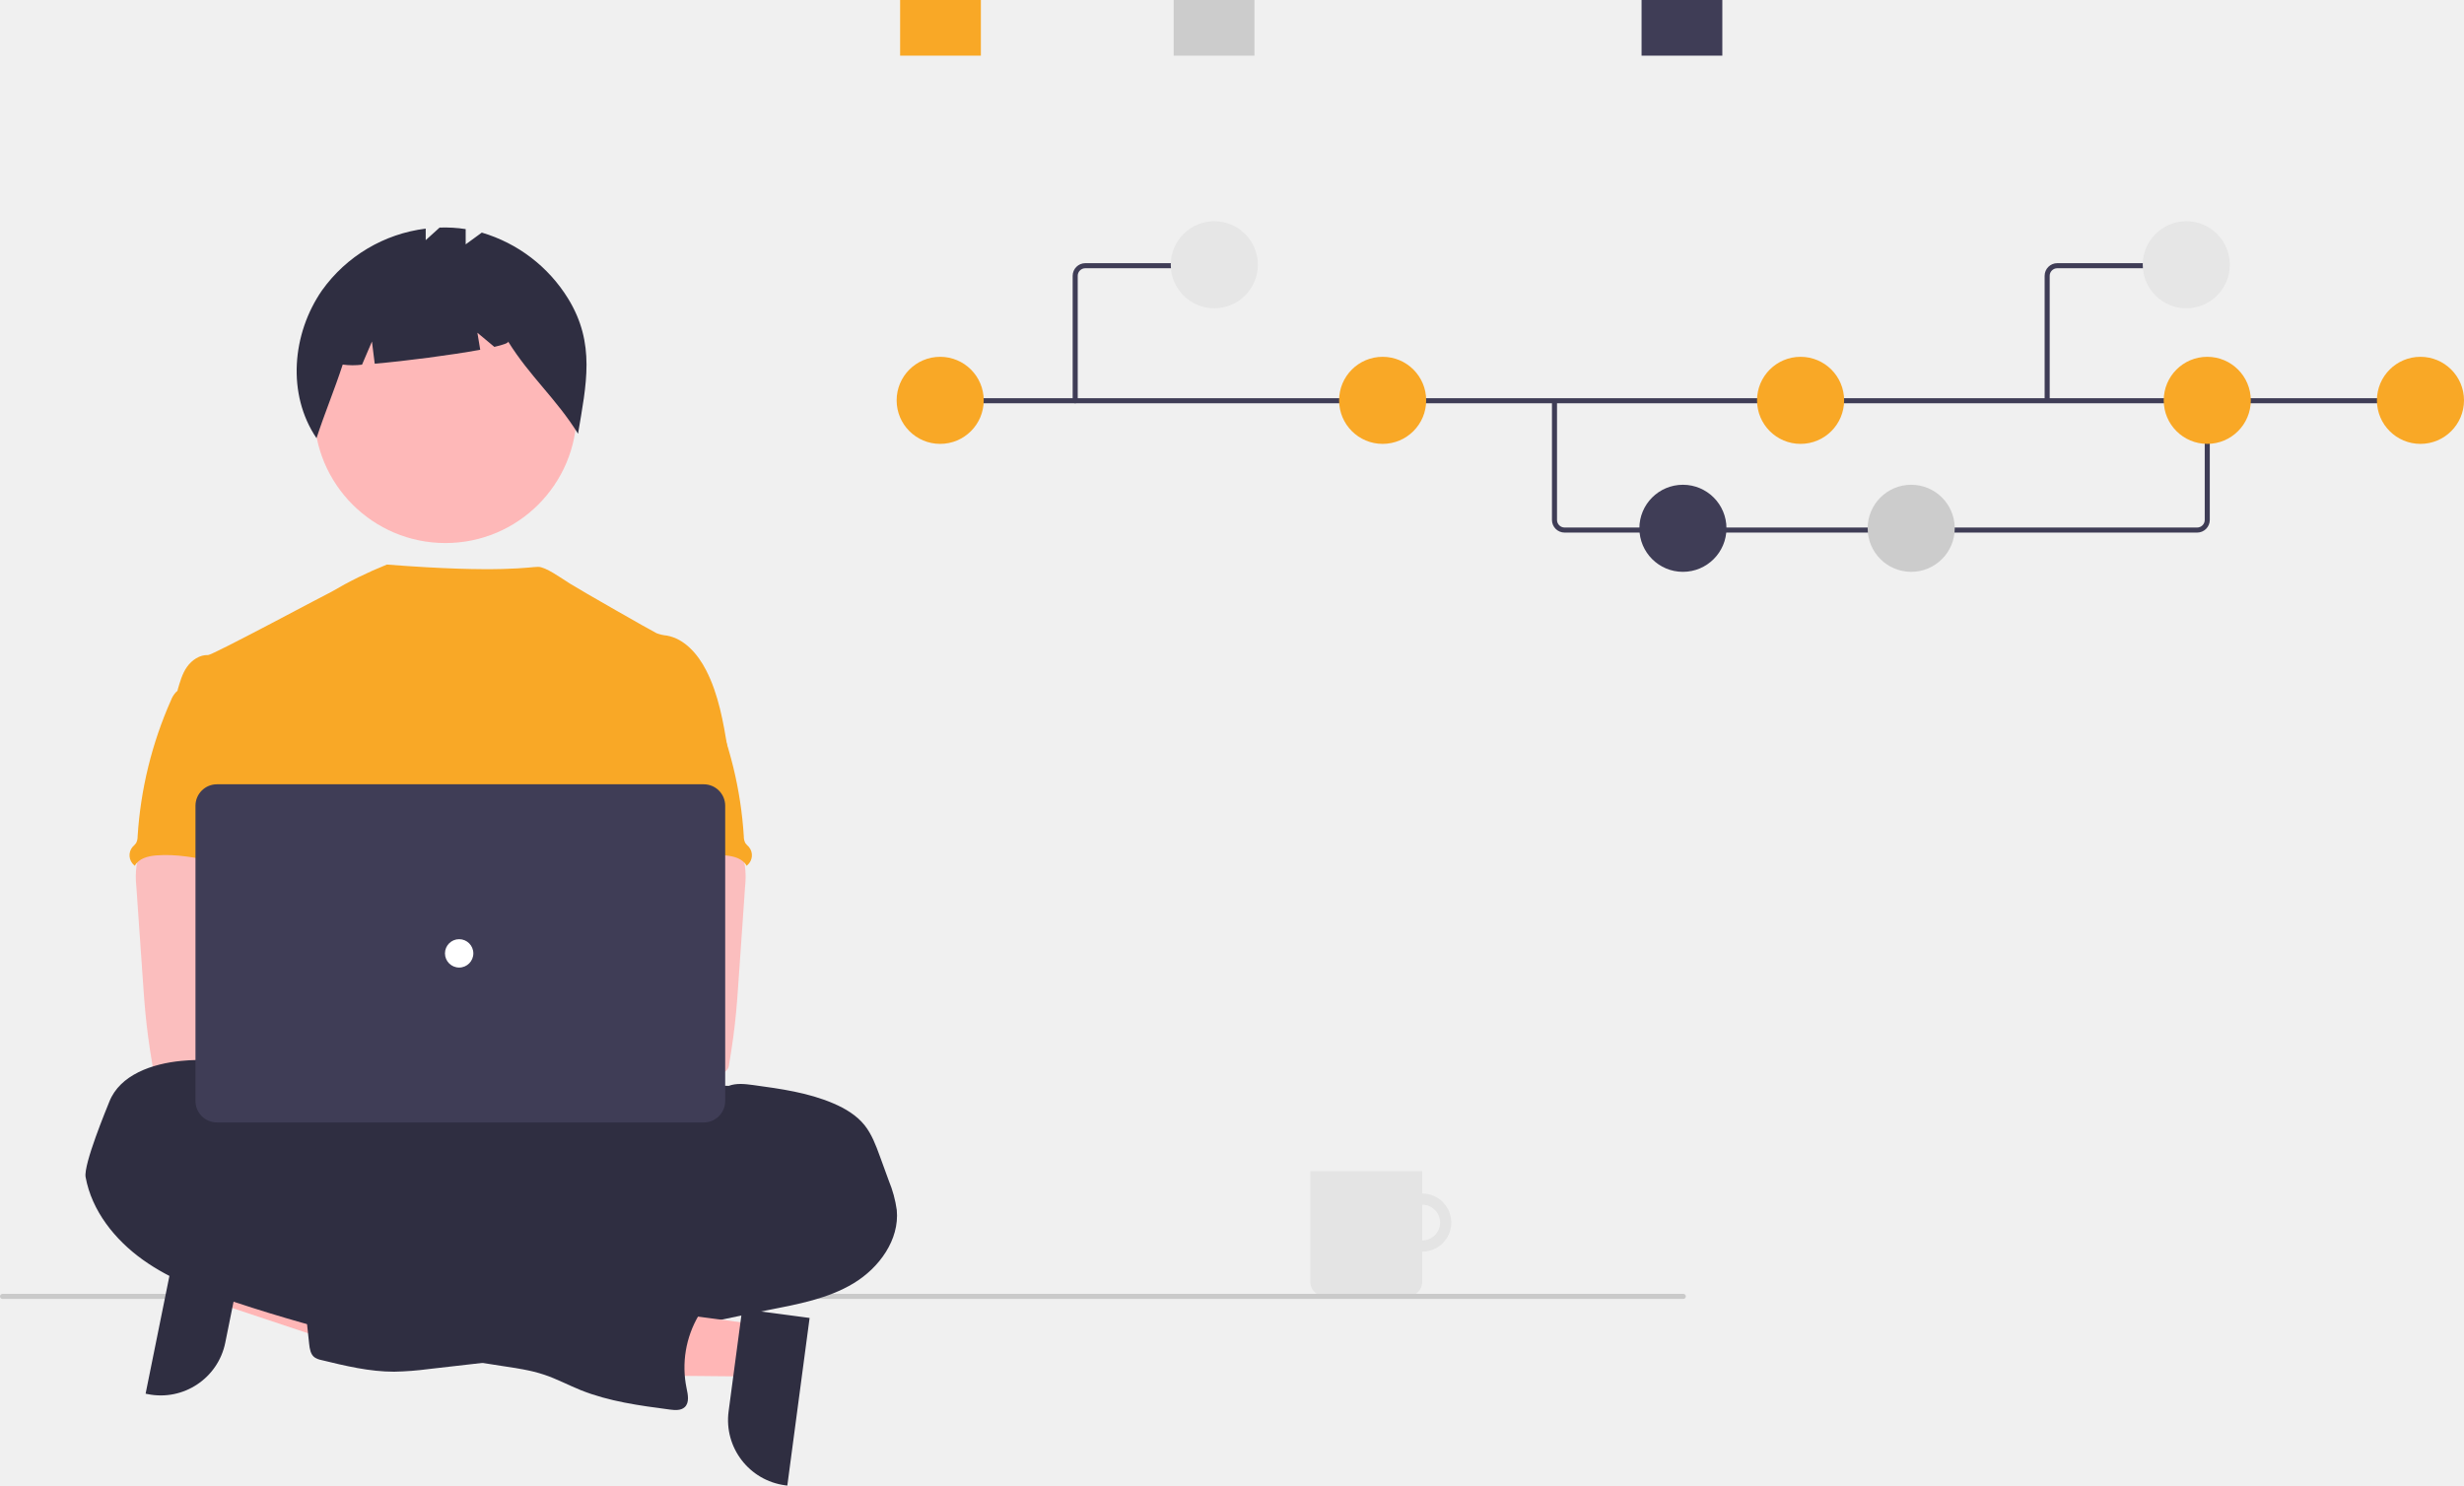
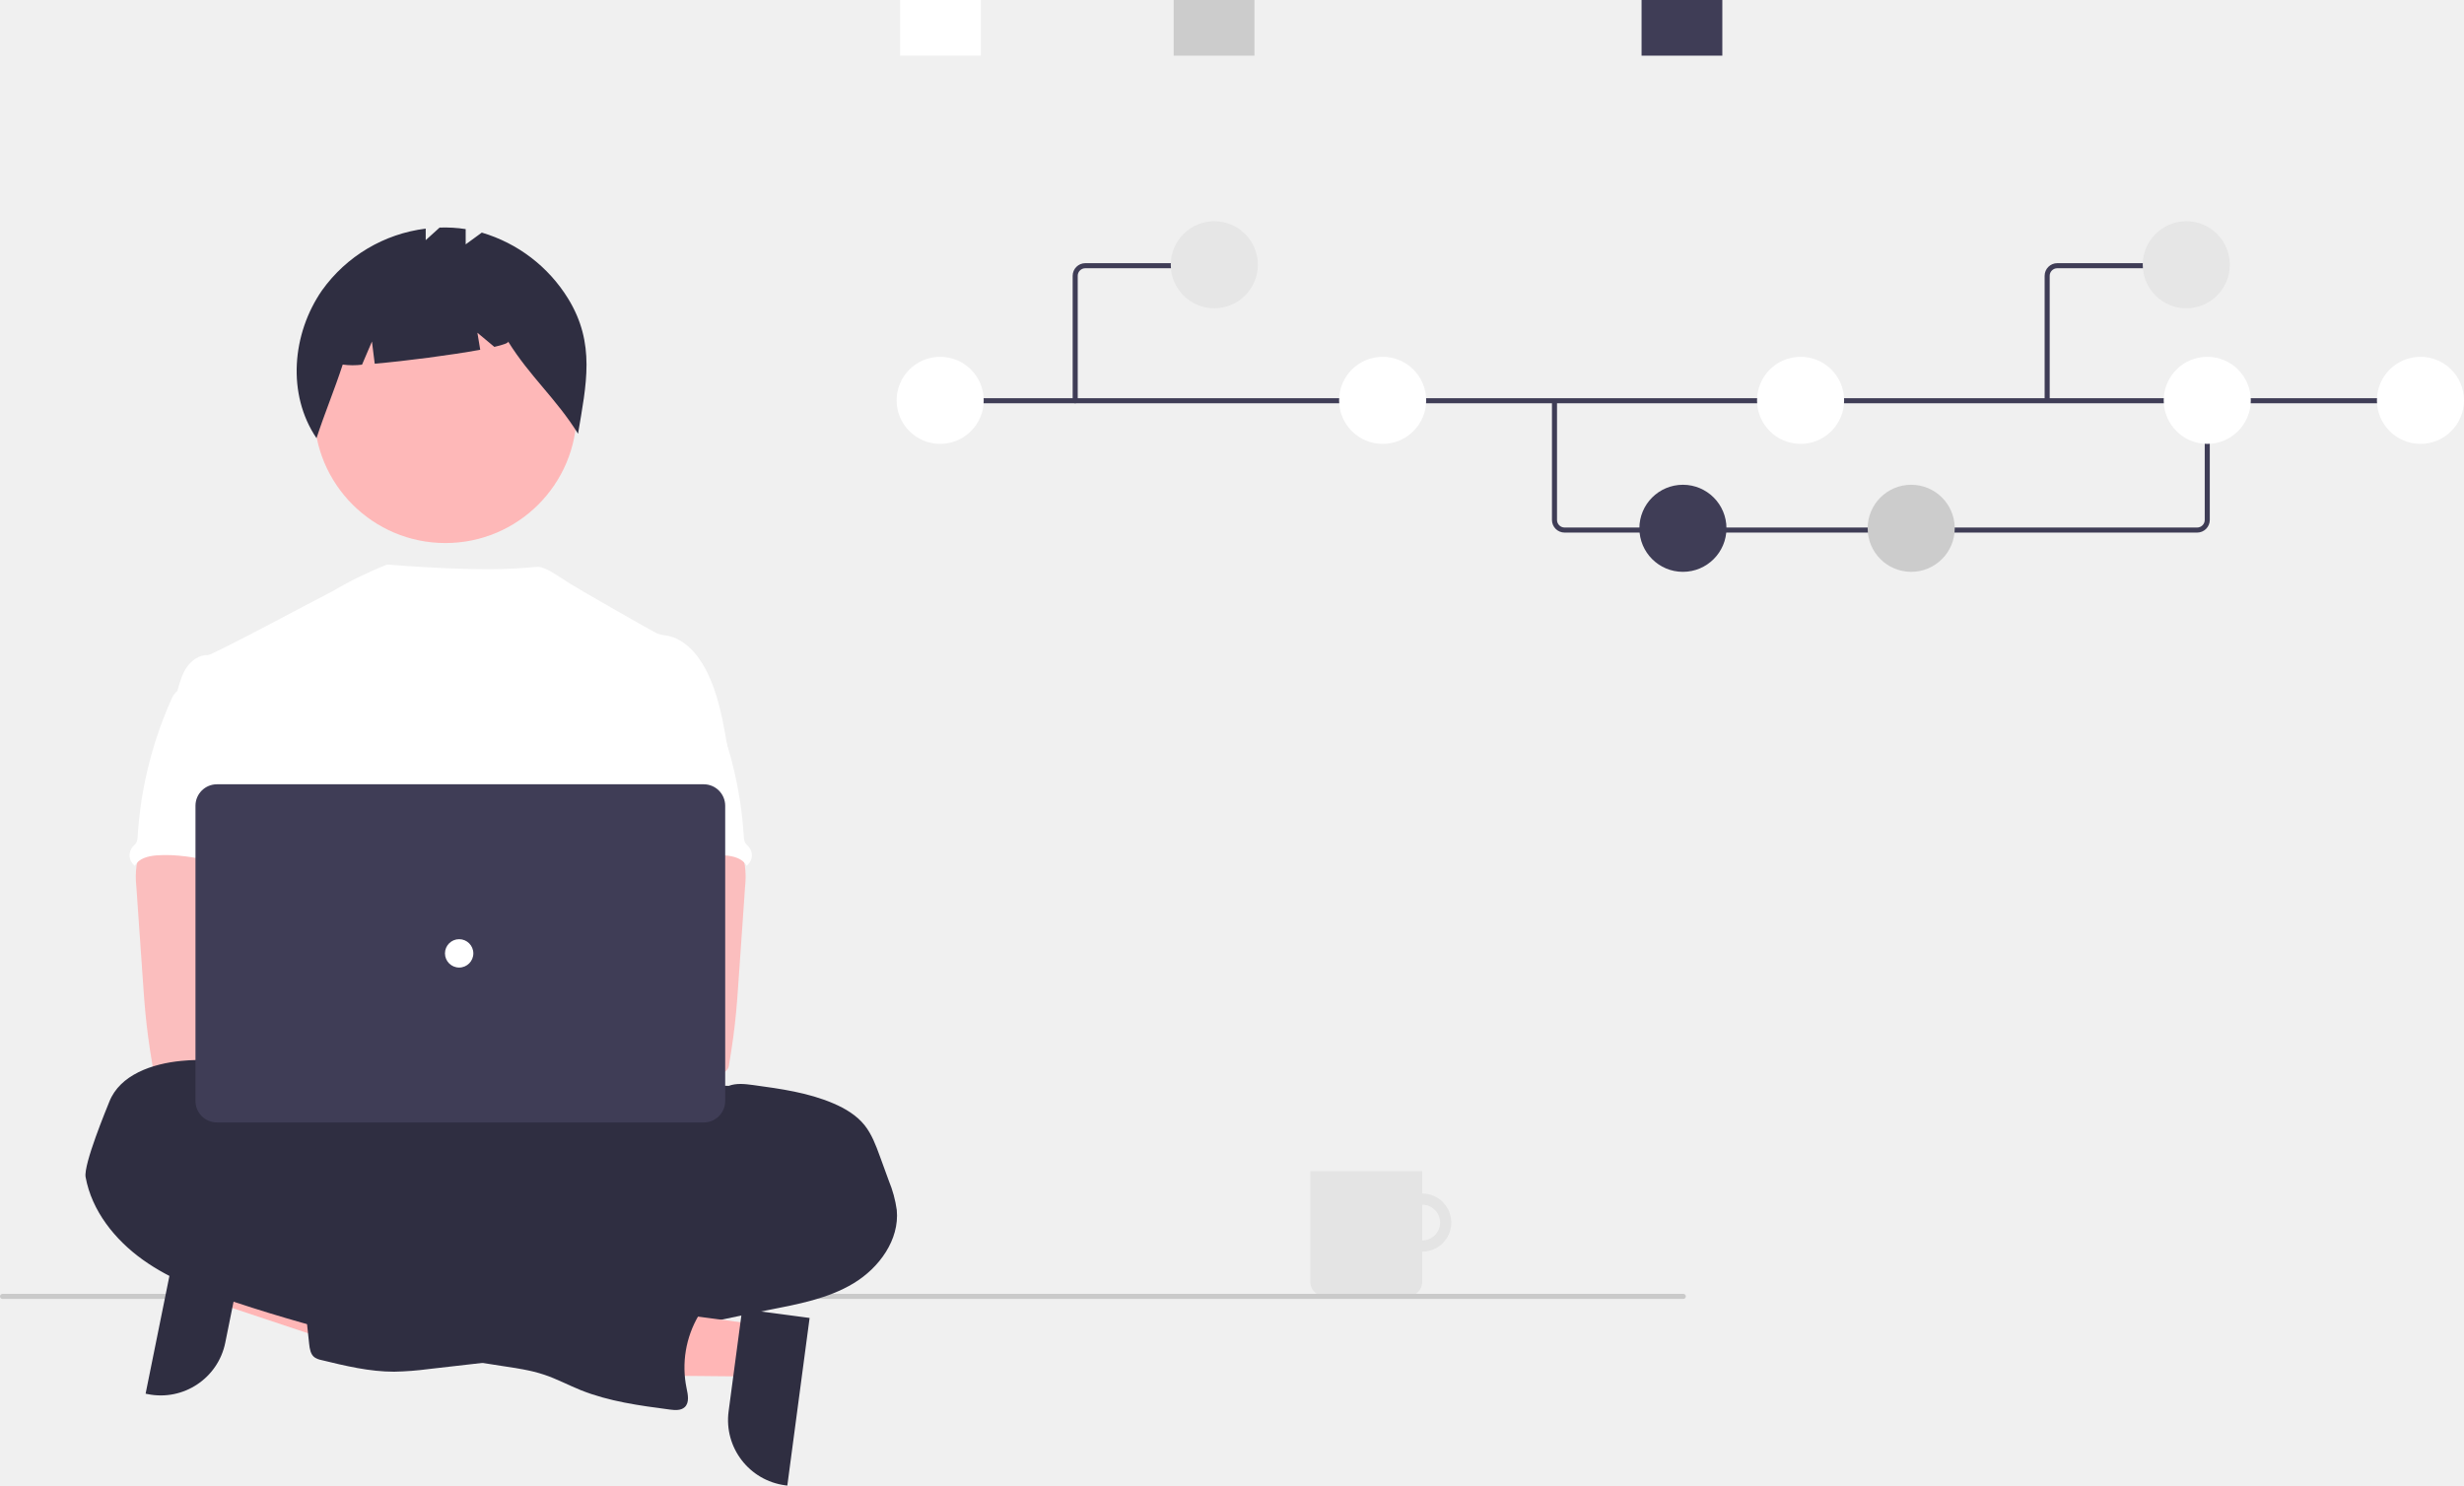
- <svg xmlns="http://www.w3.org/2000/svg" data-name="Layer 1" width="973.461" height="587.025" viewBox="0 0 973.461 587.025">
+ <svg xmlns="http://www.w3.org/2000/svg" width="973.461" height="587.025" viewBox="0 0 973.461 587.025" role="img" artist="Katerina Limpitsouni" source="https://undraw.co/">
  <g id="f9b32178-6d95-472d-b482-6662972666de" data-name="Group 100">
-     <path id="f4b94a19-cbe0-459a-95a6-6ea3b3d72055-608" data-name="Path 1465" d="M675.147,628.1a11.49,11.49,0,1,0,11.49,11.49h0A11.49,11.49,0,0,0,675.147,628.1Zm0,18.561a7.071,7.071,0,1,1,7.071-7.071v0A7.071,7.071,0,0,1,675.147,646.661Z" transform="translate(-113.2693 -156.4874)" fill="#e4e4e4" />
-     <path id="abc0e0b3-f22e-4bee-9929-c6879640924e-609" data-name="Path 1467" d="M630.954,619.261h44.193v43.739a5.757,5.757,0,0,1-5.757,5.757h-32.679a5.757,5.757,0,0,1-5.757-5.757V619.261Z" transform="translate(-113.2693 -156.4874)" fill="#e4e4e4" />
+     <path id="f4b94a19-cbe0-459a-95a6-6ea3b3d72055-156" data-name="Path 1465" d="M675.147,628.1a11.49,11.49,0,1,0,11.49,11.49h0A11.49,11.49,0,0,0,675.147,628.1Zm0,18.561a7.071,7.071,0,1,1,7.071-7.071v0A7.071,7.071,0,0,1,675.147,646.661Z" transform="translate(-113.2693 -156.4874)" fill="#e4e4e4" />
+     <path id="abc0e0b3-f22e-4bee-9929-c6879640924e-157" data-name="Path 1467" d="M630.954,619.261h44.193v43.739a5.757,5.757,0,0,1-5.757,5.757h-32.679a5.757,5.757,0,0,1-5.757-5.757V619.261Z" transform="translate(-113.2693 -156.4874)" fill="#e4e4e4" />
  </g>
-   <path id="e24b6f19-a0a0-4e73-9cfc-bbb7635ad236-610" data-name="Path 944" d="M778.403,669.758h-664.237a1.006,1.006,0,0,1,0-2h664.237a1.006,1.006,0,0,1,0,2Z" transform="translate(-113.2693 -156.4874)" fill="#cacaca" />
+   <path id="e24b6f19-a0a0-4e73-9cfc-bbb7635ad236-158" data-name="Path 944" d="M778.403,669.758h-664.237a1.006,1.006,0,0,1,0-2h664.237a1.006,1.006,0,0,1,0,2Z" transform="translate(-113.2693 -156.4874)" fill="#cacaca" />
  <polygon points="89.41 494.381 85.302 514.694 161.695 540.208 167.759 510.228 89.41 494.381" fill="#ffb6b6" />
  <path d="M210.36,647.029l-8.091,40.003-0.0.002a26.011,26.011,0,0,1-30.65,20.335l-.828-.168,13.248-65.496Z" transform="translate(-113.2693 -156.4874)" fill="#2f2e41" />
  <circle id="fd4e5ab9-ffc8-4bbb-9267-3af70c31dae1" data-name="Ellipse 276" cx="175.979" cy="162.713" r="51.871" fill="#feb8b8" />
-   <path id="a8c9bbe2-1461-49cf-8211-f8d251166dc5-611" data-name="Path 1461" d="M337.697,274.45a59.907,59.907,0,0,0-34.081-26.052l-6.368,4.647v-6.034a55.143,55.143,0,0,0-10.3-.6l-5.494,4.971v-4.558a59.335,59.335,0,0,0-40.932,24.347c-11.931,17.2-13.945,41.129-2.21,58.467,3.221-9.9,7.131-19.189,10.353-29.088a29.299,29.299,0,0,0,7.633.037l3.919-9.145,1.095,8.758c12.148-1.058,30.166-3.382,41.682-5.511l-1.12-6.719,6.7,5.583c3.528-.812,5.623-1.549,5.45-2.112,8.565,13.808,19.047,22.627,27.611,36.435C344.888,308.406,348.632,292.217,337.697,274.45Z" transform="translate(-113.2693 -156.4874)" fill="#2f2e41" />
+   <path id="a8c9bbe2-1461-49cf-8211-f8d251166dc5-159" data-name="Path 1461" d="M337.697,274.45a59.907,59.907,0,0,0-34.081-26.052l-6.368,4.647v-6.034a55.143,55.143,0,0,0-10.3-.6l-5.494,4.971v-4.558a59.335,59.335,0,0,0-40.932,24.347c-11.931,17.2-13.945,41.129-2.21,58.467,3.221-9.9,7.131-19.189,10.353-29.088a29.299,29.299,0,0,0,7.633.037l3.919-9.145,1.095,8.758c12.148-1.058,30.166-3.382,41.682-5.511l-1.12-6.719,6.7,5.583c3.528-.812,5.623-1.549,5.45-2.112,8.565,13.808,19.047,22.627,27.611,36.435C344.888,308.406,348.632,292.217,337.697,274.45Z" transform="translate(-113.2693 -156.4874)" fill="#2f2e41" />
  <ellipse id="f6be96d1-713f-4c17-812c-ecd79c56fe95" data-name="Ellipse 260" cx="192.856" cy="464.787" rx="133.56" ry="37.359" fill="#2f2e41" />
-   <path d="M400.808,452.588c-1.784-10.731-3.624-21.668-8.611-31.335-3.278-6.332-8.481-12.366-15.495-13.618a14.99,14.99,0,0,1-4.035-.934c-2.055-.99-29.673-16.756-34.063-19.502-3.769-2.357-9.719-6.722-12.719-6.722-3.018-.066-14.591,2.627-59.76-.904a163.141,163.141,0,0,0-22.01,10.822c-.146-.096-46.882,25.001-48.638,24.935-3.325-.14-6.416,1.989-8.322,4.67-1.906,2.681-2.8,6-3.736,9.209,10.208,22.733,19.548,45.495,29.757,68.228a5.821,5.821,0,0,1,.738,2.8,6.834,6.834,0,0,1-1.27,2.8c-5.006,8.042-4.847,18.157-4.3,27.609.547,9.452,1.224,19.436-3,27.908-1.149,2.326-2.643,4.455-3.736,6.781-2.559,5.268-3.484,22.117-1.989,27.777l187.267,5.365C382.86,587.409,400.808,452.588,400.808,452.588Z" transform="translate(-113.2693 -156.4874)" fill="#f9a826" />
-   <path id="eb41f72e-aba6-4a16-bf55-c7027d2f1a4b-612" data-name="Path 1421" d="M167.233,498.445a33.063,33.063,0,0,0-.112,8.154l2.684,38.546c.252,3.633.5,7.257.841,10.881.644,7.033,1.606,14.01,2.8,20.977a3.736,3.736,0,0,0,3.829,3.633c11.815,2.5,24.022,2.4,36.08,1.719,18.4-1.027,65.474-2.97,68.35-6.706s1.2-9.779-2.55-12.8-65.871-10.386-65.871-10.386c.607-4.81,2.438-9.34,4.175-13.907,3.12-8.1,6.034-16.466,6.09-25.143s-3.213-17.8-10.321-22.771c-5.847-4.081-13.375-4.838-20.5-4.67-5.184.149-14.141-1.093-18.876.934C170.105,488.556,167.933,494.776,167.233,498.445Z" transform="translate(-113.2693 -156.4874)" fill="#fbbebe" />
-   <path id="a363f2f7-2464-40a1-ad01-344825aa0b75-613" data-name="Path 1423" d="M401.141,585.578c3.11-1.186,6.538-.757,9.872-.308,10.732,1.466,21.622,2.97,31.569,7.257,4.67,2,9.116,4.67,12.273,8.6,2.8,3.54,4.436,7.874,5.987,12.142l3.587,9.826a47.3,47.3,0,0,1,3.129,11.516c1.121,11.759-6.921,22.845-17.036,28.954s-22.023,8.284-33.624,10.563-23.247,4.8-34.8,7.472a140.086,140.086,0,0,1-16.373,3.222c-12.366,1.4-25.292-.663-37.042,3.428-4.67,1.635-9.256,4.063-14.1,5.193a87.745,87.745,0,0,1-9.751,1.485l-22.238,2.54a121.313,121.313,0,0,1-13.636,1.046c-9.713,0-19.268-2.3-28.7-4.6a7.258,7.258,0,0,1-2.8-1.13c-1.494-1.177-1.821-3.26-2.036-5.146q-1.429-12.525-2.5-25.077c-.224-2.718-.392-5.66,1.093-7.948,1.868-2.8,5.511-3.68,8.836-4.222a230.58,230.58,0,0,1,42.665-2.961c5.426-5.426,14.374-5.454,21.482-8.406a63.897,63.897,0,0,0,7.575-4.119,99.001,99.001,0,0,1,41.59-13.141,38.714,38.714,0,0,0,8.509-1.214c5.5-1.709,10.517-6.361,16.167-5.221.7-1.933,1.186-4.521,2.8-5.847.8-.682,1.793-1.139,2.531-1.868,1.56-1.578,1.7-4.063,1.466-6.267s-.757-4.464-.187-6.613a9.141,9.141,0,0,1,1.037-2.307C391.278,587.595,395.509,585.111,401.141,585.578Z" transform="translate(-113.2693 -156.4874)" fill="#2f2e41" />
-   <path id="b53ad979-99f4-4c6e-a0f8-957060c42096-614" data-name="Path 1430" d="M182.88,429.901a9.667,9.667,0,0,0-2.073,3.316,156.78,156.78,0,0,0-13.169,53.816,5.38,5.38,0,0,1-.607,2.606,11.403,11.403,0,0,1-1.373,1.485,5.156,5.156,0,0,0,.617,7.266q.127.107.261.206c1.541-2.9,5.23-3.848,8.509-4.1,15.7-1.242,31.036,6.062,46.783,5.511-1.111-3.839-2.709-7.528-3.615-11.413-4.007-17.251,5.987-36.033-.14-52.649-1.224-3.325-3.269-6.594-6.491-8.051a17.291,17.291,0,0,0-4.156-1.1c-3.979-.719-11.9-3.792-15.747-2.559-1.42.458-1.98,1.793-3.157,2.6C186.734,427.977,184.362,428.397,182.88,429.901Z" transform="translate(-113.2693 -156.4874)" fill="#f9a826" />
-   <path id="a1197c30-bfd4-4098-bcf9-2468e7a33bf1-615" data-name="Path 1421" d="M400.921,486.906c-4.735-2.027-13.692-.785-18.876-.934-7.125-.168-14.653.589-20.5,4.67-7.108,4.971-10.377,14.094-10.321,22.771s2.97,17.043,6.09,25.143c1.737,4.567,3.568,9.097,4.175,13.907,0,0-62.121,7.365-65.871,10.386s-5.426,9.064-2.55,12.8,92.615,7.487,104.43,4.987a3.736,3.736,0,0,0,3.829-3.633c1.194-6.967,2.156-13.944,2.8-20.977.341-3.624.589-7.248.841-10.881l2.684-38.546a33.064,33.064,0,0,0-.112-8.154C406.84,494.776,404.668,488.556,400.921,486.906Z" transform="translate(-113.2693 -156.4874)" fill="#fbbebe" />
-   <path id="ebe46053-6aac-4aa7-8615-21a6fa79538d-616" data-name="Path 1430" d="M386.251,426.835c-1.177-.807-1.737-2.142-3.157-2.6-3.847-1.233-11.768,1.84-15.747,2.559a17.291,17.291,0,0,0-4.156,1.1c-3.222,1.457-5.267,4.726-6.491,8.051-6.127,16.616,3.867,35.398-.14,52.649-.906,3.885-2.504,7.574-3.615,11.413,15.747.551,31.083-6.753,46.783-5.511,3.279.252,6.968,1.2,8.509,4.1q.134-.099.261-.206a5.156,5.156,0,0,0,.617-7.266,11.401,11.401,0,0,1-1.373-1.485,5.38,5.38,0,0,1-.607-2.606,156.78,156.78,0,0,0-13.169-53.816,9.667,9.667,0,0,0-2.073-3.316C390.411,428.397,388.039,427.977,386.251,426.835Z" transform="translate(-113.2693 -156.4874)" fill="#f9a826" />
+   <path d="M400.808,452.588c-1.784-10.731-3.624-21.668-8.611-31.335-3.278-6.332-8.481-12.366-15.495-13.618a14.99,14.99,0,0,1-4.035-.934c-2.055-.99-29.673-16.756-34.063-19.502-3.769-2.357-9.719-6.722-12.719-6.722-3.018-.066-14.591,2.627-59.76-.904a163.141,163.141,0,0,0-22.01,10.822c-.146-.096-46.882,25.001-48.638,24.935-3.325-.14-6.416,1.989-8.322,4.67-1.906,2.681-2.8,6-3.736,9.209,10.208,22.733,19.548,45.495,29.757,68.228a5.821,5.821,0,0,1,.738,2.8,6.834,6.834,0,0,1-1.27,2.8c-5.006,8.042-4.847,18.157-4.3,27.609.547,9.452,1.224,19.436-3,27.908-1.149,2.326-2.643,4.455-3.736,6.781-2.559,5.268-3.484,22.117-1.989,27.777l187.267,5.365C382.86,587.409,400.808,452.588,400.808,452.588Z" transform="translate(-113.2693 -156.4874)" fill="#ffffff" />
+   <path id="eb41f72e-aba6-4a16-bf55-c7027d2f1a4b-160" data-name="Path 1421" d="M167.233,498.445a33.063,33.063,0,0,0-.112,8.154l2.684,38.546c.252,3.633.5,7.257.841,10.881.644,7.033,1.606,14.01,2.8,20.977a3.736,3.736,0,0,0,3.829,3.633c11.815,2.5,24.022,2.4,36.08,1.719,18.4-1.027,65.474-2.97,68.35-6.706s1.2-9.779-2.55-12.8-65.871-10.386-65.871-10.386c.607-4.81,2.438-9.34,4.175-13.907,3.12-8.1,6.034-16.466,6.09-25.143s-3.213-17.8-10.321-22.771c-5.847-4.081-13.375-4.838-20.5-4.67-5.184.149-14.141-1.093-18.876.934C170.105,488.556,167.933,494.776,167.233,498.445Z" transform="translate(-113.2693 -156.4874)" fill="#fbbebe" />
+   <path id="a363f2f7-2464-40a1-ad01-344825aa0b75-161" data-name="Path 1423" d="M401.141,585.578c3.11-1.186,6.538-.757,9.872-.308,10.732,1.466,21.622,2.97,31.569,7.257,4.67,2,9.116,4.67,12.273,8.6,2.8,3.54,4.436,7.874,5.987,12.142l3.587,9.826a47.3,47.3,0,0,1,3.129,11.516c1.121,11.759-6.921,22.845-17.036,28.954s-22.023,8.284-33.624,10.563-23.247,4.8-34.8,7.472a140.086,140.086,0,0,1-16.373,3.222c-12.366,1.4-25.292-.663-37.042,3.428-4.67,1.635-9.256,4.063-14.1,5.193a87.745,87.745,0,0,1-9.751,1.485l-22.238,2.54a121.313,121.313,0,0,1-13.636,1.046c-9.713,0-19.268-2.3-28.7-4.6a7.258,7.258,0,0,1-2.8-1.13c-1.494-1.177-1.821-3.26-2.036-5.146q-1.429-12.525-2.5-25.077c-.224-2.718-.392-5.66,1.093-7.948,1.868-2.8,5.511-3.68,8.836-4.222a230.58,230.58,0,0,1,42.665-2.961c5.426-5.426,14.374-5.454,21.482-8.406a63.897,63.897,0,0,0,7.575-4.119,99.001,99.001,0,0,1,41.59-13.141,38.714,38.714,0,0,0,8.509-1.214c5.5-1.709,10.517-6.361,16.167-5.221.7-1.933,1.186-4.521,2.8-5.847.8-.682,1.793-1.139,2.531-1.868,1.56-1.578,1.7-4.063,1.466-6.267s-.757-4.464-.187-6.613a9.141,9.141,0,0,1,1.037-2.307C391.278,587.595,395.509,585.111,401.141,585.578Z" transform="translate(-113.2693 -156.4874)" fill="#2f2e41" />
+   <path id="b53ad979-99f4-4c6e-a0f8-957060c42096-162" data-name="Path 1430" d="M182.88,429.901a9.667,9.667,0,0,0-2.073,3.316,156.78,156.78,0,0,0-13.169,53.816,5.38,5.38,0,0,1-.607,2.606,11.403,11.403,0,0,1-1.373,1.485,5.156,5.156,0,0,0,.617,7.266q.127.107.261.206c1.541-2.9,5.23-3.848,8.509-4.1,15.7-1.242,31.036,6.062,46.783,5.511-1.111-3.839-2.709-7.528-3.615-11.413-4.007-17.251,5.987-36.033-.14-52.649-1.224-3.325-3.269-6.594-6.491-8.051a17.291,17.291,0,0,0-4.156-1.1c-3.979-.719-11.9-3.792-15.747-2.559-1.42.458-1.98,1.793-3.157,2.6C186.734,427.977,184.362,428.397,182.88,429.901Z" transform="translate(-113.2693 -156.4874)" fill="#ffffff" />
+   <path id="a1197c30-bfd4-4098-bcf9-2468e7a33bf1-163" data-name="Path 1421" d="M400.921,486.906c-4.735-2.027-13.692-.785-18.876-.934-7.125-.168-14.653.589-20.5,4.67-7.108,4.971-10.377,14.094-10.321,22.771s2.97,17.043,6.09,25.143c1.737,4.567,3.568,9.097,4.175,13.907,0,0-62.121,7.365-65.871,10.386s-5.426,9.064-2.55,12.8,92.615,7.487,104.43,4.987a3.736,3.736,0,0,0,3.829-3.633c1.194-6.967,2.156-13.944,2.8-20.977.341-3.624.589-7.248.841-10.881l2.684-38.546a33.064,33.064,0,0,0-.112-8.154C406.84,494.776,404.668,488.556,400.921,486.906Z" transform="translate(-113.2693 -156.4874)" fill="#fbbebe" />
+   <path id="ebe46053-6aac-4aa7-8615-21a6fa79538d-164" data-name="Path 1430" d="M386.251,426.835c-1.177-.807-1.737-2.142-3.157-2.6-3.847-1.233-11.768,1.84-15.747,2.559a17.291,17.291,0,0,0-4.156,1.1c-3.222,1.457-5.267,4.726-6.491,8.051-6.127,16.616,3.867,35.398-.14,52.649-.906,3.885-2.504,7.574-3.615,11.413,15.747.551,31.083-6.753,46.783-5.511,3.279.252,6.968,1.2,8.509,4.1q.134-.099.261-.206a5.156,5.156,0,0,0,.617-7.266,11.401,11.401,0,0,1-1.373-1.485,5.38,5.38,0,0,1-.607-2.606,156.78,156.78,0,0,0-13.169-53.816,9.667,9.667,0,0,0-2.073-3.316C390.411,428.397,388.039,427.977,386.251,426.835Z" transform="translate(-113.2693 -156.4874)" fill="#ffffff" />
  <polygon points="299.243 523.378 296.513 543.921 215.975 543.166 220.005 512.846 299.243 523.378" fill="#ffb6b6" />
  <path d="M433.122,677.272l-8.804,66.24-.838-.111a26.011,26.011,0,0,1-22.356-29.208l0-.002,5.377-40.457Z" transform="translate(-113.2693 -156.4874)" fill="#2f2e41" />
-   <path id="a0b0f7ea-4ed9-4447-aa64-e2335b2c3196-617" data-name="Path 1427" d="M223.039,595.974c0,.934-1.466,0-1.6-1-1.027-7.556-7.024-13.786-14.01-16.812s-14.944-3.185-22.509-2.466c-11.441,1.083-24.284,5.464-28.468,16.158-.99,2.5-10.264,24.76-9.359,29.766,2.438,13.356,11.572,24.779,22.64,32.69s24,12.637,36.9,16.9a639.949,639.949,0,0,0,104.607,24.984c5.753.869,11.563,1.672,17.073,3.521,4.931,1.653,9.545,4.128,14.365,6.071,11.208,4.5,23.266,6.108,35.211,7.687,2.036.262,4.371.448,5.875-.934,1.943-1.8,1.3-4.941.747-7.528a40.488,40.488,0,0,1,4.773-28.729c2-3.362,4.6-6.809,4.222-10.7-.448-4.539-4.969-7.752-9.471-8.481s-9.078.346-13.6.934a7.285,7.285,0,0,1-4.623-.458,9.235,9.235,0,0,1-1.812-1.606,20.482,20.482,0,0,0-23.854-3.334c-1.672.934-4.2-1.149-5.94-1.933l-19.642-8.892c-22.565-10.208-45.242-20.464-69.115-26.927a14.514,14.514,0,0,1-5.324-2.214c-1.186-.934-2.036-2.2-3.129-3.241-2.382-2.251-5.7-3.148-8.555-4.745S222.385,599.177,223.039,595.974Z" transform="translate(-113.2693 -156.4874)" fill="#2f2e41" />
+   <path id="a0b0f7ea-4ed9-4447-aa64-e2335b2c3196-165" data-name="Path 1427" d="M223.039,595.974c0,.934-1.466,0-1.6-1-1.027-7.556-7.024-13.786-14.01-16.812s-14.944-3.185-22.509-2.466c-11.441,1.083-24.284,5.464-28.468,16.158-.99,2.5-10.264,24.76-9.359,29.766,2.438,13.356,11.572,24.779,22.64,32.69s24,12.637,36.9,16.9a639.949,639.949,0,0,0,104.607,24.984c5.753.869,11.563,1.672,17.073,3.521,4.931,1.653,9.545,4.128,14.365,6.071,11.208,4.5,23.266,6.108,35.211,7.687,2.036.262,4.371.448,5.875-.934,1.943-1.8,1.3-4.941.747-7.528a40.488,40.488,0,0,1,4.773-28.729c2-3.362,4.6-6.809,4.222-10.7-.448-4.539-4.969-7.752-9.471-8.481s-9.078.346-13.6.934a7.285,7.285,0,0,1-4.623-.458,9.235,9.235,0,0,1-1.812-1.606,20.482,20.482,0,0,0-23.854-3.334c-1.672.934-4.2-1.149-5.94-1.933l-19.642-8.892c-22.565-10.208-45.242-20.464-69.115-26.927a14.514,14.514,0,0,1-5.324-2.214c-1.186-.934-2.036-2.2-3.129-3.241-2.382-2.251-5.7-3.148-8.555-4.745S222.385,599.177,223.039,595.974Z" transform="translate(-113.2693 -156.4874)" fill="#2f2e41" />
  <circle cx="160.617" cy="411.99" r="14" fill="#fbbebe" />
  <circle cx="191.617" cy="411.99" r="14" fill="#fbbebe" />
  <path d="M391.305,600.024H198.966a8.48,8.48,0,0,1-8.47-8.47V474.868a8.48,8.48,0,0,1,8.47-8.47H391.305a8.48,8.48,0,0,1,8.47,8.47V591.555A8.48,8.48,0,0,1,391.305,600.024Z" transform="translate(-113.2693 -156.4874)" fill="#3f3d56" />
  <circle id="e793da3b-cee2-4a15-ae11-6dab45a6c728" data-name="Ellipse 263" cx="181.399" cy="376.724" r="5.604" fill="#fff" />
  <path d="M981.299,366.94H731.406a5.006,5.006,0,0,1-5-5V314.84h2v47.1a3.003,3.003,0,0,0,3,3H981.299a3.003,3.003,0,0,0,3-3V314.51h2v47.429A5.006,5.006,0,0,1,981.299,366.94Z" transform="translate(-113.2693 -156.4874)" fill="#3f3d56" />
  <rect x="371.397" y="157.352" width="587.22" height="2" fill="#3f3d56" />
-   <circle id="a67a4451-c7cc-402c-b29d-5a705f3c9418" data-name="Ellipse 264" cx="371.439" cy="158.196" r="17.202" fill="#f9a826" />
-   <circle id="abdb3fbf-f68e-433e-a33f-153626b38c76" data-name="Ellipse 266" cx="546.244" cy="158.196" r="17.202" fill="#f9a826" />
+   <circle id="a67a4451-c7cc-402c-b29d-5a705f3c9418" data-name="Ellipse 264" cx="371.439" cy="158.196" r="17.202" fill="#ffffff" />
+   <circle id="abdb3fbf-f68e-433e-a33f-153626b38c76" data-name="Ellipse 266" cx="546.244" cy="158.196" r="17.202" fill="#ffffff" />
  <circle id="ac293633-0933-4e21-a8aa-bc27ca4fbccc" data-name="Ellipse 268" cx="664.876" cy="208.757" r="17.202" fill="#3f3d56" />
  <circle id="a0cd768d-b738-4d4b-9ab3-78ab535c7573" data-name="Ellipse 269" cx="755.063" cy="208.757" r="17.202" fill="#ccc" />
-   <circle id="b9eb3d2e-31e0-4fe2-be5c-79abb86bc227" data-name="Ellipse 270" cx="711.36" cy="158.196" r="17.202" fill="#f9a826" />
-   <circle id="aa04baac-fce0-420a-b86a-4a97f3079928" data-name="Ellipse 271" cx="956.259" cy="158.196" r="17.202" fill="#f9a826" />
-   <circle id="e92cf92c-058e-415c-ba96-766a57ee18d9" data-name="Ellipse 272" cx="872.029" cy="158.196" r="17.202" fill="#f9a826" />
+   <circle id="b9eb3d2e-31e0-4fe2-be5c-79abb86bc227" data-name="Ellipse 270" cx="711.36" cy="158.196" r="17.202" fill="#ffffff" />
+   <circle id="aa04baac-fce0-420a-b86a-4a97f3079928" data-name="Ellipse 271" cx="956.259" cy="158.196" r="17.202" fill="#ffffff" />
+   <circle id="e92cf92c-058e-415c-ba96-766a57ee18d9" data-name="Ellipse 272" cx="872.029" cy="158.196" r="17.202" fill="#ffffff" />
  <rect id="ac5bf8cc-574d-4509-9338-881c836fd832" data-name="Rectangle 207" x="648.539" width="31.906" height="21.99" fill="#3f3d56" />
-   <rect id="ad5a043d-52f1-4931-b771-e4991ef7f7f7" data-name="Rectangle 208" x="355.612" width="31.906" height="21.99" fill="#f9a826" />
+   <rect id="ad5a043d-52f1-4931-b771-e4991ef7f7f7" data-name="Rectangle 208" x="355.612" width="31.906" height="21.99" fill="#ffffff" />
  <rect id="e5d95e83-bdd9-4322-95a9-5a9c4b449a8f" data-name="Rectangle 209" x="463.685" width="31.906" height="21.99" fill="#ccc" />
  <path d="M538.051,315.84a1,1,0,0,1-1-1V265.477a5.006,5.006,0,0,1,5-5h48.675a1,1,0,0,1,0,2h-48.675a3.003,3.003,0,0,0-3,3v49.362A1,1,0,0,1,538.051,315.84Z" transform="translate(-113.2693 -156.4874)" fill="#3f3d56" />
  <circle id="b0a7c1c1-8f27-441f-a84a-e44462cc473e" data-name="Ellipse 265" cx="479.744" cy="104.616" r="17.202" fill="#e6e6e6" />
  <path d="M923.051,314.84h-2V265.477a5.006,5.006,0,0,1,5-5h48.675v2h-48.675a3.003,3.003,0,0,0-3,3Z" transform="translate(-113.2693 -156.4874)" fill="#3f3d56" />
  <circle id="b3140cf1-cdb8-48ff-81af-ce41ed4f5739" data-name="Ellipse 265" cx="863.744" cy="104.616" r="17.202" fill="#e6e6e6" />
</svg>
